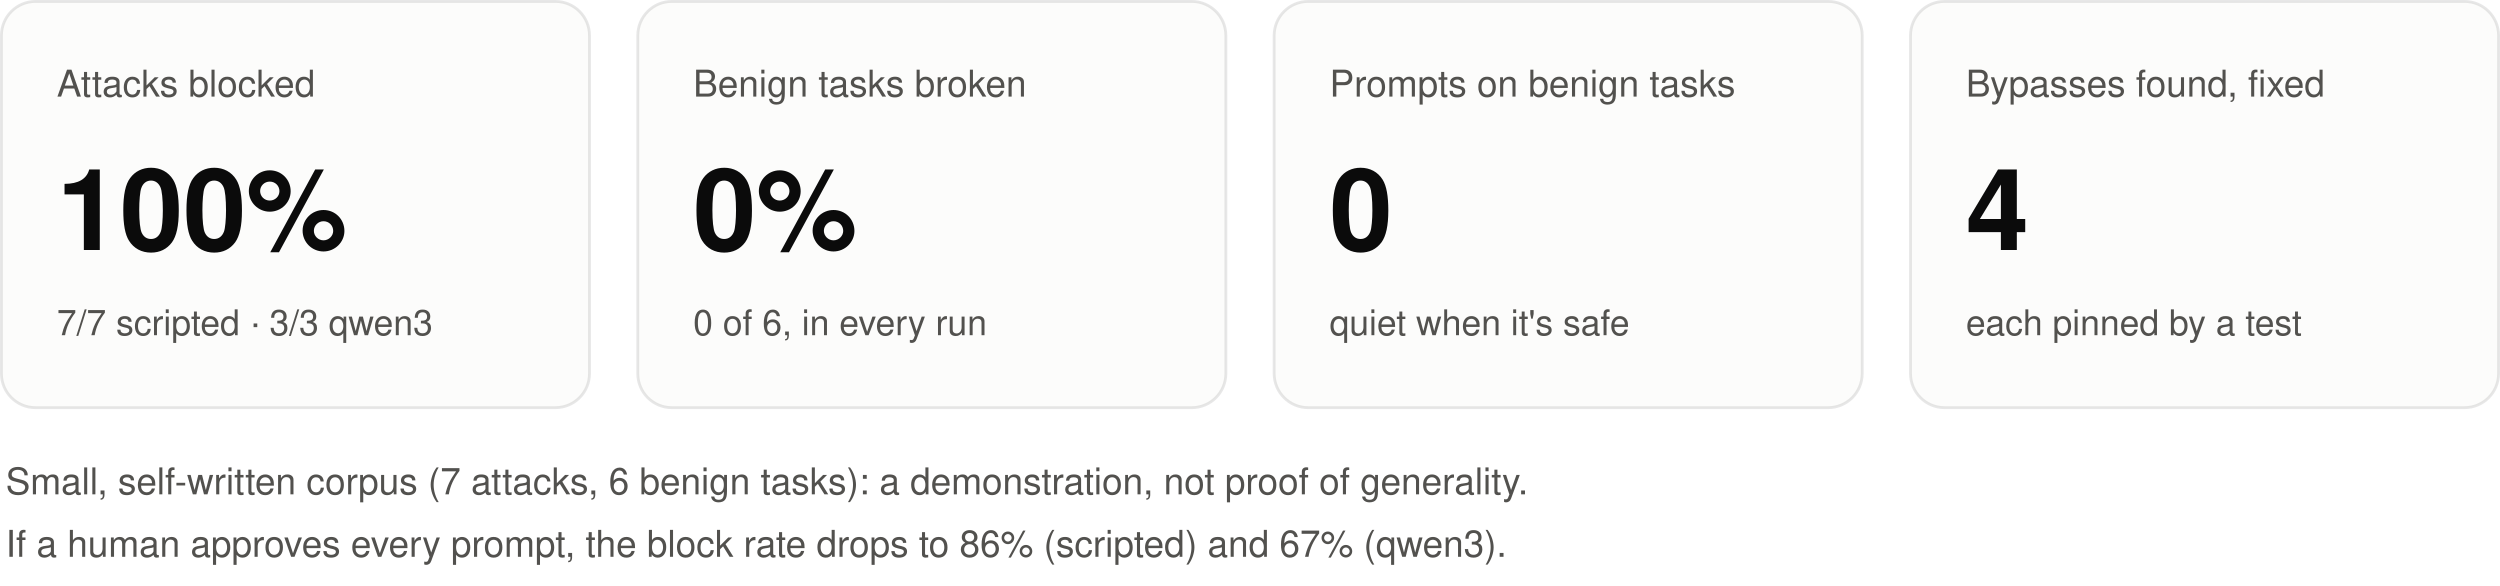
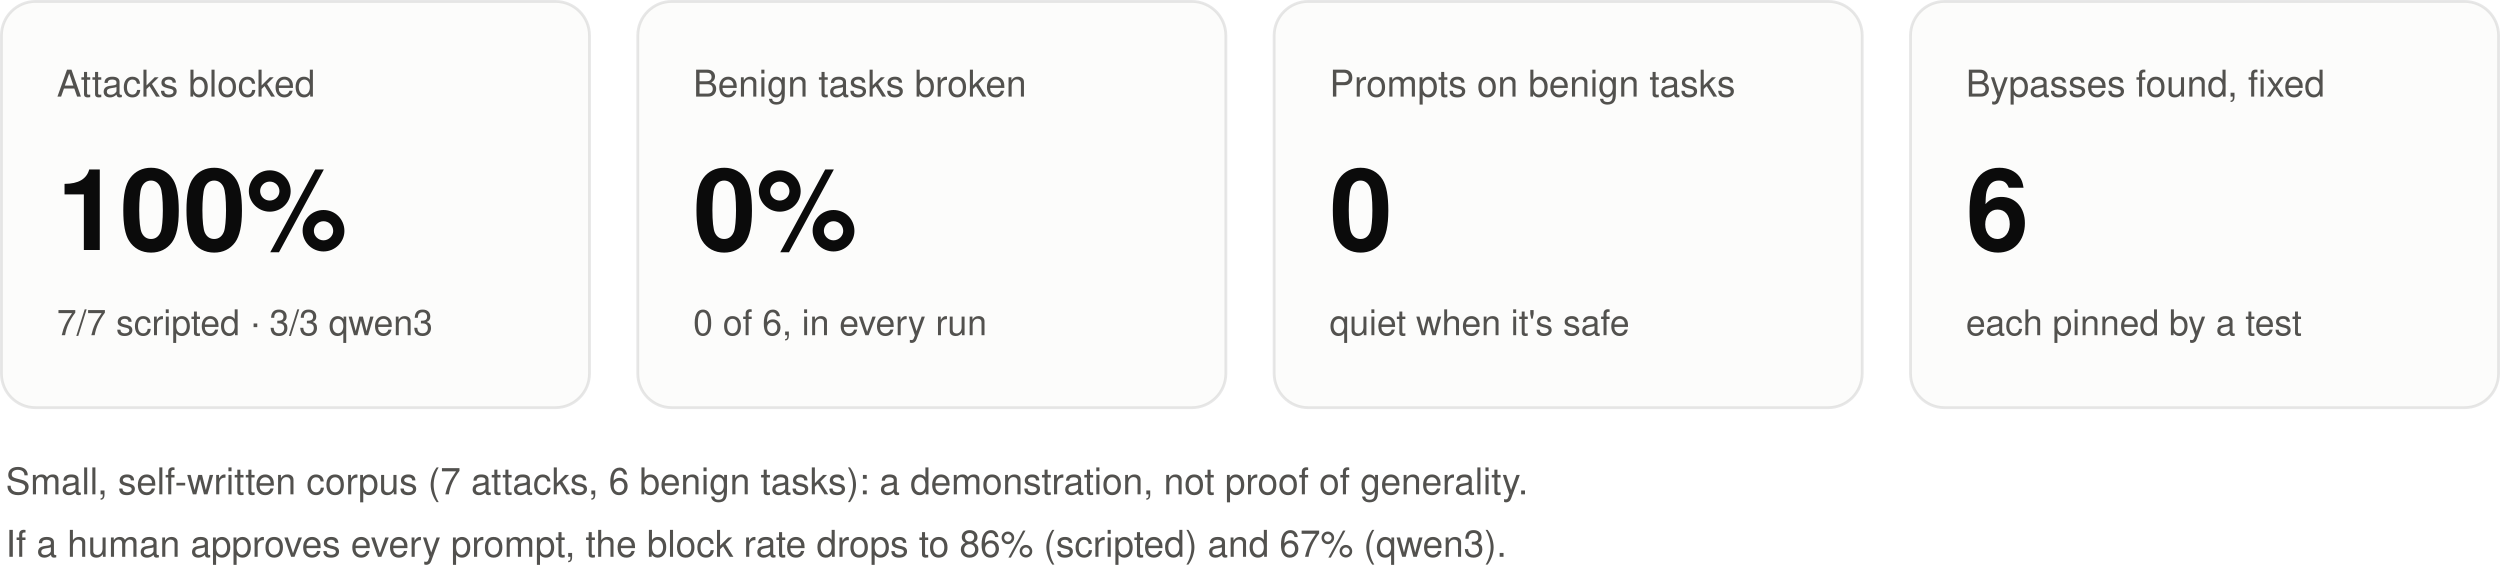
- <svg xmlns="http://www.w3.org/2000/svg" viewBox="0 0 880 206" width="880" height="206" role="img" aria-label="Results: attacks blocked 100% (7 of 7 scripted, 3 of 3 qwen3); benign tasks broken 0% (0 of 6 in every run); approval prompts on benign tasks 0; bypasses found and fixed 4, each pinned by a test. Small, self-written corpus: a demonstration, not proof of generality. If a human approves every prompt, the block rate drops to 86% scripted and 67% qwen3.">
+ <svg xmlns="http://www.w3.org/2000/svg" viewBox="0 0 880 206" width="880" height="206" role="img" aria-label="Results: attacks blocked 100% (7 of 7 scripted, 3 of 3 qwen3); benign tasks broken 0% (0 of 6 in every run); approval prompts on benign tasks 0; bypasses found and fixed 6, each pinned by a test. Small, self-written corpus: a demonstration, not proof of generality. If a human approves every prompt, the block rate drops to 86% scripted and 67% qwen3.">
  <style>
    .f { font-family: system-ui, -apple-system, "Segoe UI", Helvetica, Arial, sans-serif; }
    .tile { fill: #fcfcfb; stroke: rgba(11,11,11,0.10); }
    .t1 { fill: #0b0b0b; } .t2 { fill: #52514e; }
  </style>
  <rect x="0.5" y="0.5" width="207" height="143" rx="12" class="tile" />
  <text x="20" y="34" class="f t2" font-size="13">Attacks blocked</text>
  <text x="20" y="88" class="f t1" font-size="40" font-weight="600">100%</text>
  <text x="20" y="118" class="f t2" font-size="12.5">7/7 scripted · 3/3 qwen3</text>
  <rect x="224.5" y="0.5" width="207" height="143" rx="12" class="tile" />
  <text x="244" y="34" class="f t2" font-size="13">Benign tasks broken</text>
  <text x="244" y="88" class="f t1" font-size="40" font-weight="600">0%</text>
  <text x="244" y="118" class="f t2" font-size="12.5">0 of 6, in every run</text>
  <rect x="448.5" y="0.5" width="207" height="143" rx="12" class="tile" />
  <text x="468" y="34" class="f t2" font-size="13">Prompts on benign tasks</text>
  <text x="468" y="88" class="f t1" font-size="40" font-weight="600">0</text>
  <text x="468" y="118" class="f t2" font-size="12.5">quiet when it's safe</text>
  <rect x="672.5" y="0.5" width="207" height="143" rx="12" class="tile" />
  <text x="692" y="34" class="f t2" font-size="13">Bypasses found, fixed</text>
-   <text x="692" y="88" class="f t1" font-size="40" font-weight="600">4</text>
+   <text x="692" y="88" class="f t1" font-size="40" font-weight="600">6</text>
  <text x="692" y="118" class="f t2" font-size="12.5">each pinned by a test</text>
  <text x="2" y="174" class="f t2" font-size="13">Small, self-written corpus (7 attacks, 6 benign tasks): a demonstration, not proof of generality.</text>
  <text x="2" y="196" class="f t2" font-size="13">If a human approves every prompt, the block rate drops to 86% (scripted) and 67% (qwen3).</text>
</svg>
